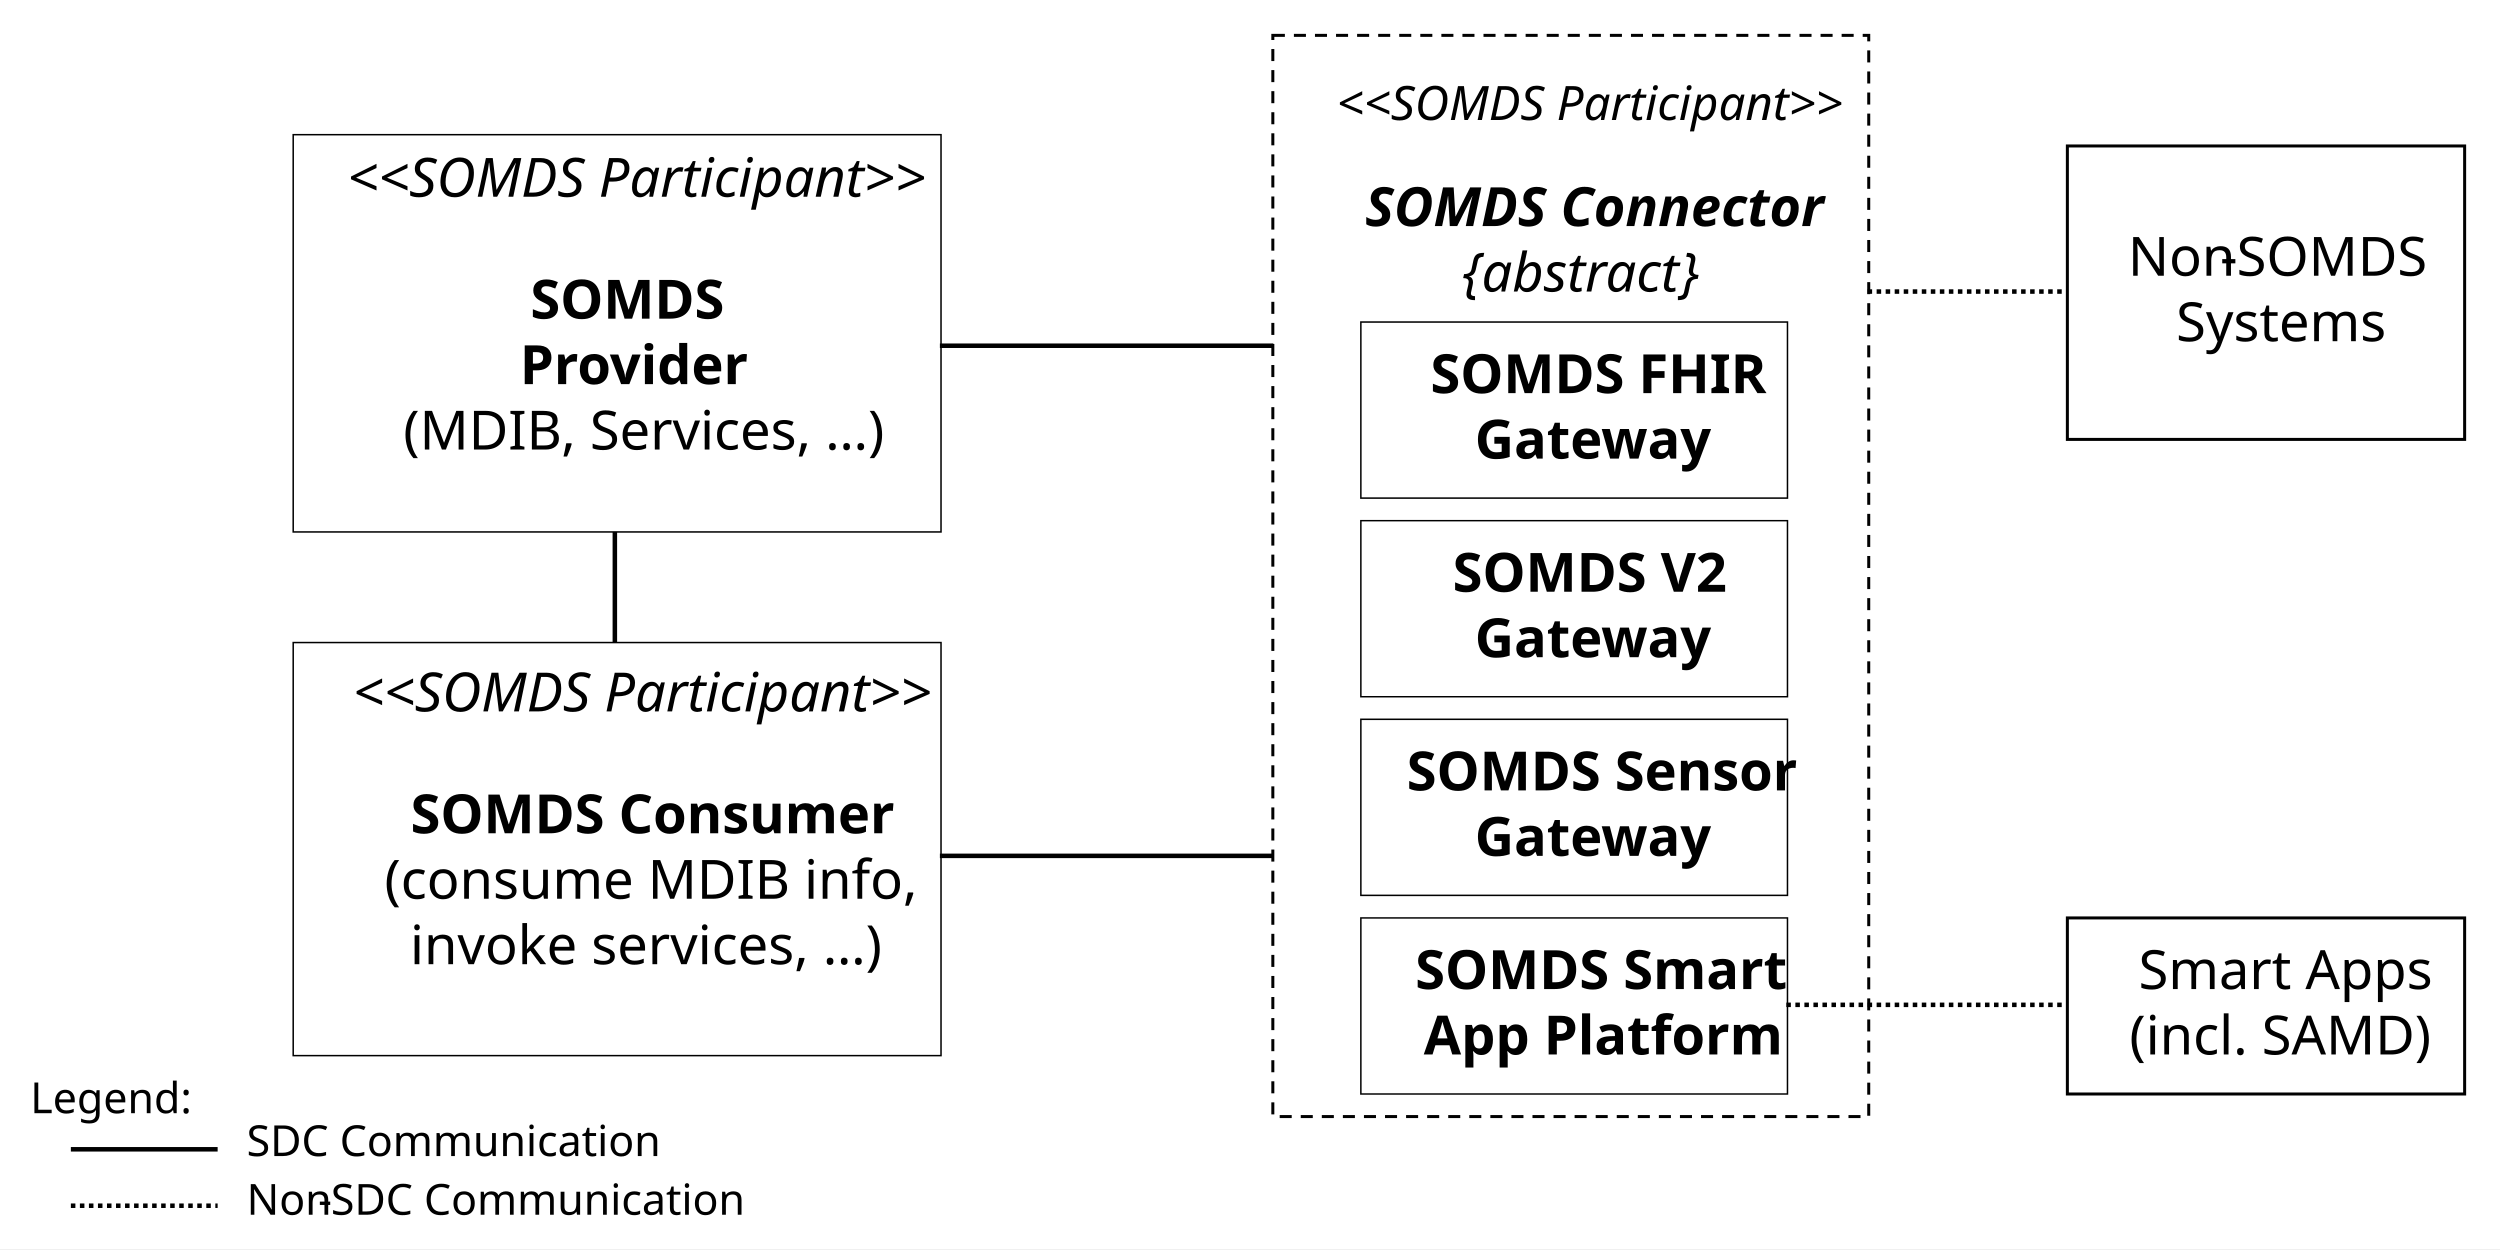
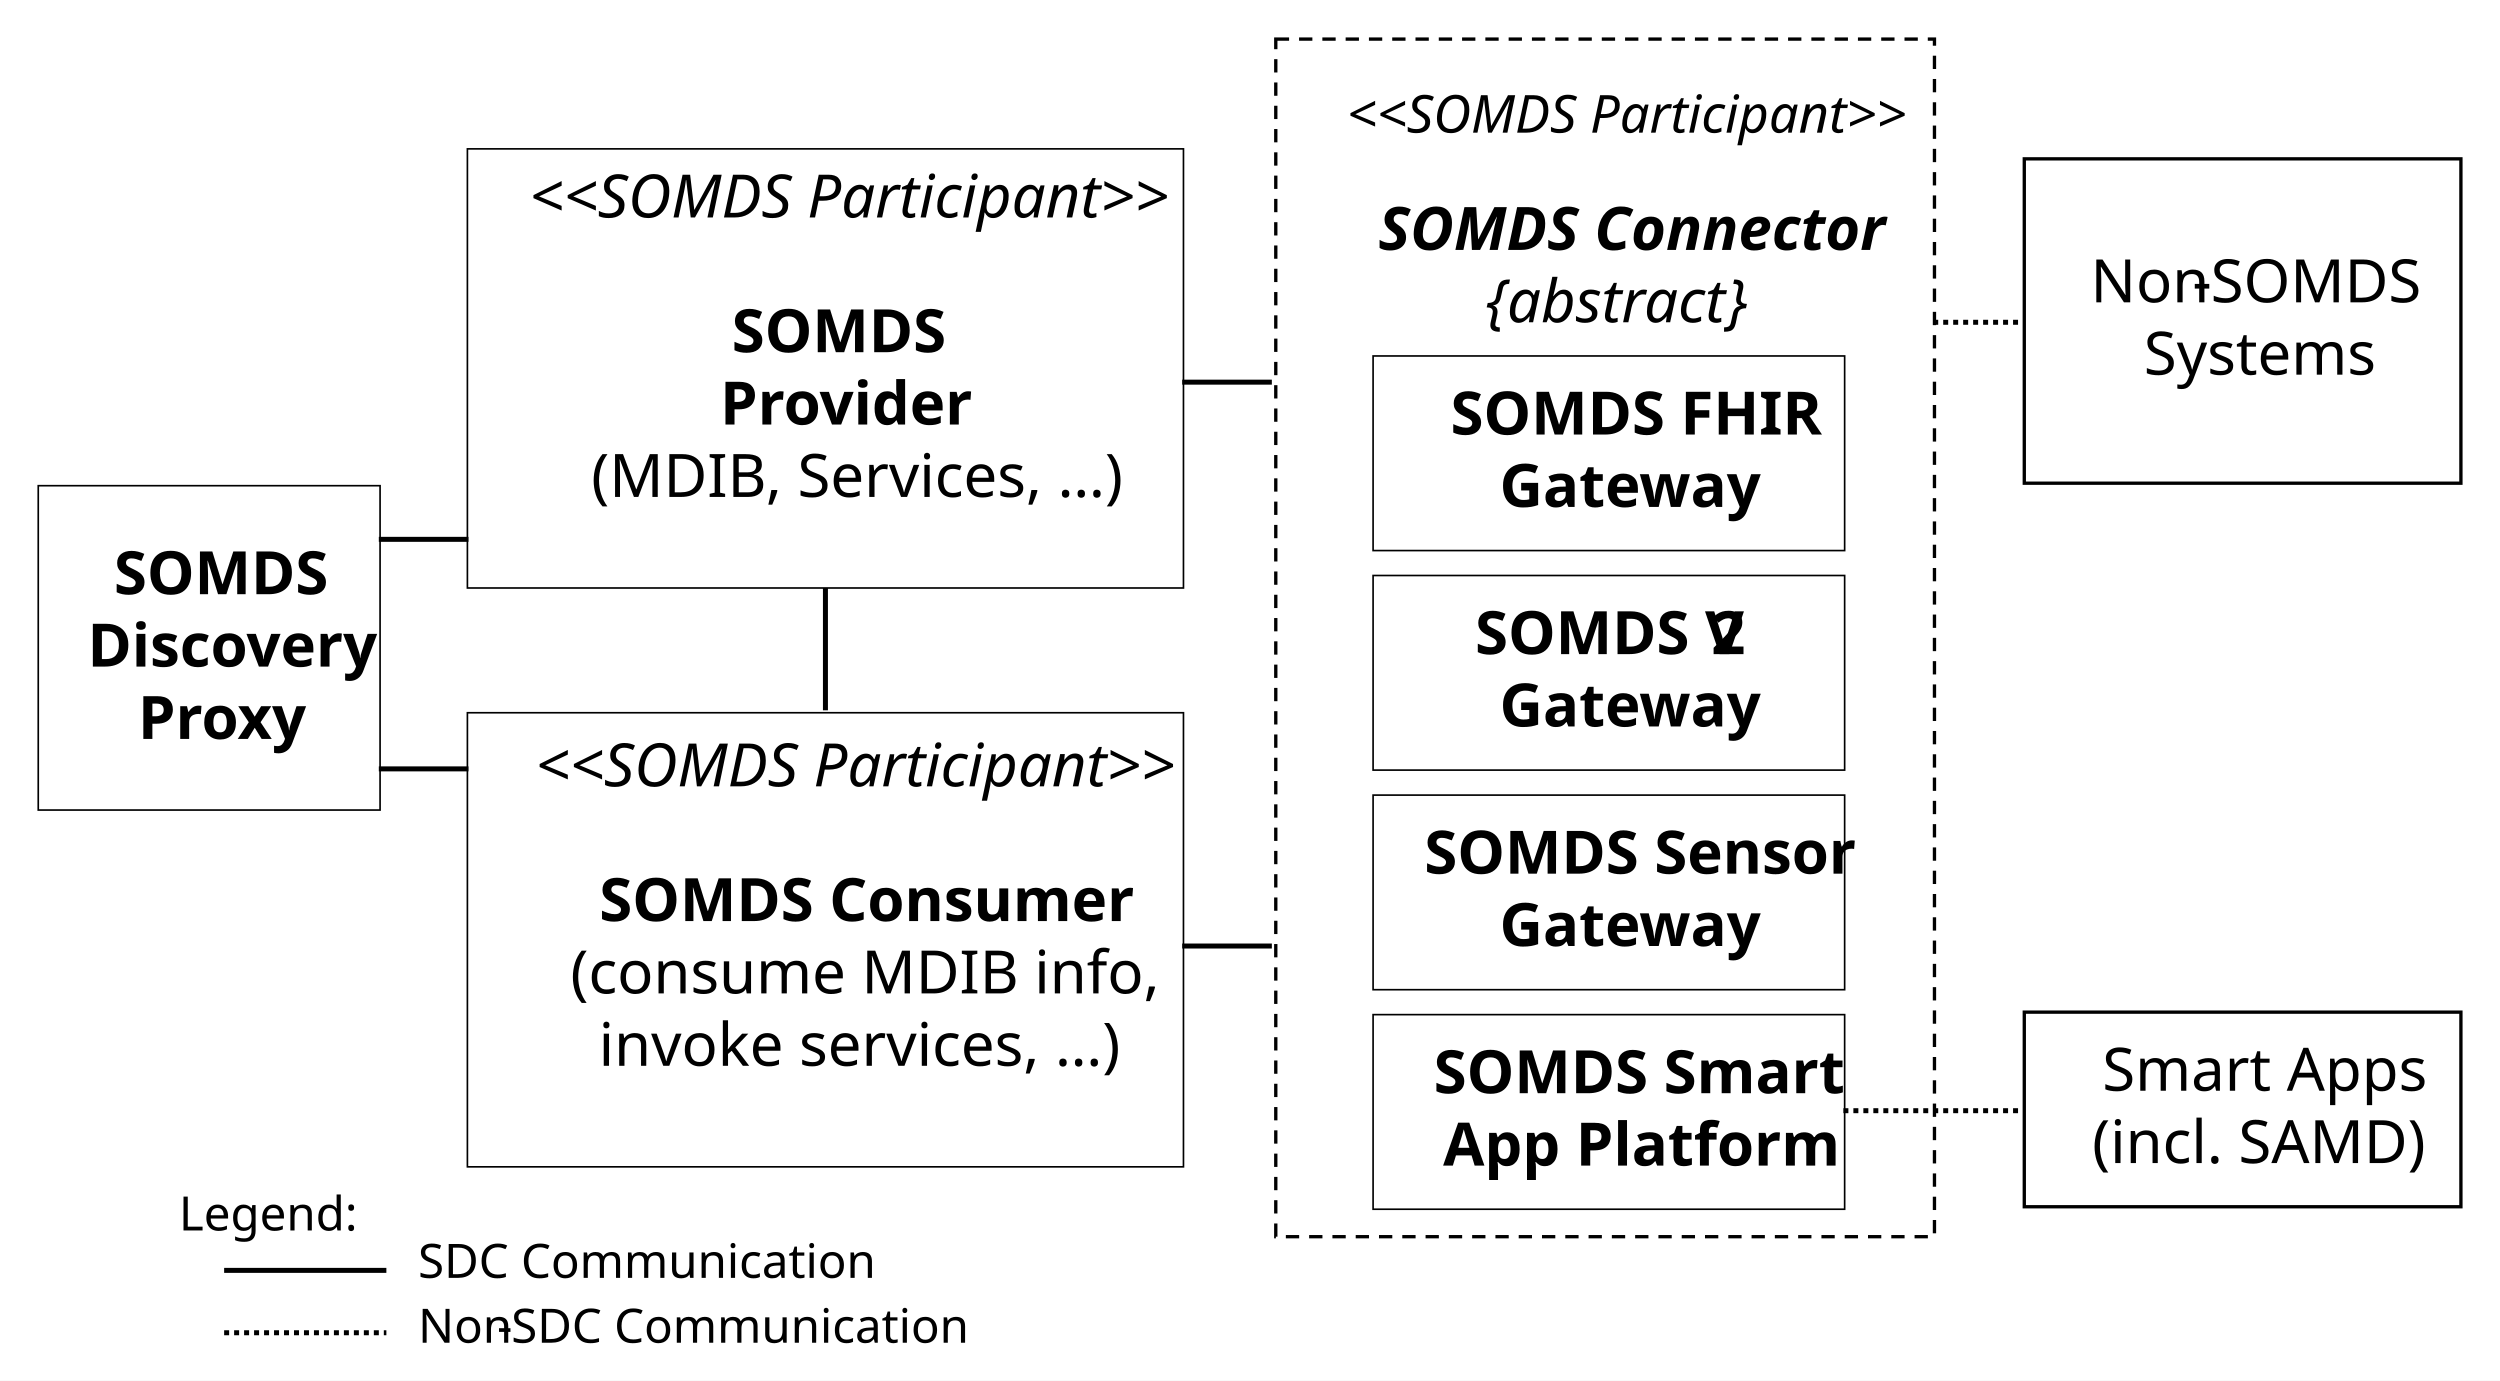
- <svg xmlns="http://www.w3.org/2000/svg" width="1107.562" height="553.343" overflow="hidden" version="1.1" id="svg111">
-   <defs id="defs5">
-     <clipPath id="clip0">
-       <rect x="0" y="0" width="1280" height="720" id="rect2" />
-     </clipPath>
-   </defs>
-   <g clip-path="url(#clip0)" id="g109" transform="translate(-92.6047,-77.83343)">
-     <rect style="fill:#ffffff" id="rect159" width="1184.755" height="613.285" x="47.305" y="46.472" />
-     <rect x="695.5" y="220.5" width="189" height="78" fill="#ffffff" id="rect9" />
-     <path d="m 695.167,220.167 h 189.666 v 78.666 H 695.167 Z m 0.666,78.333 -0.333,-0.333 h 189 l -0.333,0.333 v -78 l 0.333,0.333 h -189 l 0.333,-0.333 z" id="path11" />
-     <text font-family="Calibri, Calibri_MSFontService, sans-serif" font-weight="700" font-size="24px" transform="translate(726.316,252)" id="text13">SOMDS FHIR</text>
-     <text font-family="Calibri, Calibri_MSFontService, sans-serif" font-weight="700" font-size="24px" transform="translate(745.983,281)" id="text15">Gateway</text>
-     <rect x="1008.5" y="142.5" width="176" height="130" stroke="#000000" stroke-width="1.333" stroke-miterlimit="8" fill="none" id="rect17" />
-     <text font-family="Calibri, Calibri_MSFontService, sans-serif" font-weight="400" font-size="24px" transform="translate(1035.33,200)" id="text19">Non</text>
-     <text font-family="Calibri, Calibri_MSFontService, sans-serif" font-weight="400" font-size="24px" transform="translate(1076.16,200)" id="text21">-</text>
-     <text font-family="Calibri, Calibri_MSFontService, sans-serif" font-weight="400" font-size="24px" transform="translate(1083.5,200)" id="text23">SOMDS</text>
-     <text font-family="Calibri, Calibri_MSFontService, sans-serif" font-weight="400" font-size="24px" transform="translate(1056.68,229)" id="text25">Systems</text>
-     <path d="m 920,207 h 88.41" stroke="#000000" stroke-width="2" stroke-miterlimit="8" stroke-dasharray="2, 2" fill="none" fill-rule="evenodd" id="path27" />
-     <path d="m 365,313 v 49.524" stroke="#000000" stroke-width="2" stroke-miterlimit="8" fill="none" fill-rule="evenodd" id="path29" />
-     <rect x="695.5" y="308.5" width="189" height="78" fill="#ffffff" id="rect31" />
-     <path d="m 695.167,308.167 h 189.666 v 78.666 H 695.167 Z m 0.666,78.333 -0.333,-0.333 h 189 l -0.333,0.333 v -78 l 0.333,0.333 h -189 l 0.333,-0.333 z" id="path33" />
-     <text font-family="Calibri, Calibri_MSFontService, sans-serif" font-weight="700" font-size="24px" transform="translate(736.149,340)" id="text35">SOMDS V2</text>
-     <text font-family="Calibri, Calibri_MSFontService, sans-serif" font-weight="700" font-size="24px" transform="translate(745.983,369)" id="text37">Gateway</text>
-     <rect x="656.5" y="93.5" width="264" height="479" stroke="#000000" stroke-width="1.333" stroke-miterlimit="8" stroke-dasharray="5.333, 4" fill="none" id="rect39" />
-     <text font-family="Calibri, Calibri_MSFontService, sans-serif" font-style="italic" font-weight="700" font-size="24px" transform="translate(697.41,178)" id="text41">SOMDS Connector</text>
-     <text font-family="Calibri, Calibri_MSFontService, sans-serif" font-style="italic" font-weight="400" font-size="24px" transform="translate(740.557,207)" id="text43">{abstract}</text>
-     <rect x="695.5" y="396.5" width="189" height="78" fill="#ffffff" id="rect45" />
-     <path d="m 695.167,396.167 h 189.666 v 78.666 H 695.167 Z m 0.666,78.333 -0.333,-0.333 h 189 l -0.333,0.333 v -78 l 0.333,0.333 h -189 l 0.333,-0.333 z" id="path47" />
-     <text font-family="Calibri, Calibri_MSFontService, sans-serif" font-weight="700" font-size="24px" transform="translate(715.816,428)" id="text49">SOMDS Sensor</text>
-     <text font-family="Calibri, Calibri_MSFontService, sans-serif" font-weight="700" font-size="24px" transform="translate(745.983,457)" id="text51">Gateway</text>
-     <rect x="695.5" y="484.5" width="189" height="78" fill="#ffffff" id="rect53" />
-     <path d="m 695.167,484.167 h 189.666 v 78.666 H 695.167 Z m 0.666,78.333 -0.333,-0.333 h 189 l -0.333,0.333 v -78 l 0.333,0.333 h -189 l 0.333,-0.333 z" id="path55" />
-     <text font-family="Calibri, Calibri_MSFontService, sans-serif" font-weight="700" font-size="24px" transform="translate(719.566,516)" id="text57">SOMDS Smart</text>
-     <text font-family="Calibri, Calibri_MSFontService, sans-serif" font-weight="700" font-size="24px" transform="translate(723.353,545)" id="text59">App Platform</text>
-     <rect x="1008.5" y="484.5" width="176" height="78" stroke="#000000" stroke-width="1.333" stroke-miterlimit="8" fill="none" id="rect61" />
-     <text font-family="Calibri, Calibri_MSFontService, sans-serif" font-weight="400" font-size="24px" transform="translate(1040.05,516)" id="text63">Smart Apps</text>
-     <text font-family="Calibri, Calibri_MSFontService, sans-serif" font-weight="400" font-size="24px" transform="translate(1036,545)" id="text65">(incl. SAMD)</text>
-     <path d="m 884,523 h 124.34" stroke="#000000" stroke-width="2" stroke-miterlimit="8" stroke-dasharray="2, 2" fill="none" fill-rule="evenodd" id="path67" />
-     <rect x="222.5" y="137.5" width="287" height="176" stroke="#000000" stroke-width="0.667" stroke-miterlimit="8" fill="#ffffff" id="rect69" />
-     <text font-family="Calibri, Calibri_MSFontService, sans-serif" font-weight="700" font-size="24px" transform="translate(327.569,219)" id="text71">SOMDS</text>
-     <text font-family="Calibri, Calibri_MSFontService, sans-serif" font-weight="700" font-size="24px" transform="translate(322.915,248)" id="text73">Provider</text>
-     <text font-family="Calibri, Calibri_MSFontService, sans-serif" font-weight="400" font-size="24px" transform="translate(271.289,277)" id="text75">(MDIB, Services, …)</text>
-     <text font-family="Calibri, Calibri_MSFontService, sans-serif" font-style="italic" font-weight="400" font-size="24px" transform="translate(246.419,165)" id="text77">&lt;&lt;SOMDS Participant&gt;&gt;</text>
-     <rect x="222.5" y="362.5" width="287" height="183" stroke="#000000" stroke-width="0.667" stroke-miterlimit="8" fill="#ffffff" id="rect79" />
-     <text font-family="Calibri, Calibri_MSFontService, sans-serif" font-weight="700" font-size="24px" transform="translate(274.486,447)" id="text81">SOMDS Consumer</text>
-     <text font-family="Calibri, Calibri_MSFontService, sans-serif" font-weight="400" font-size="24px" transform="translate(262.959,476)" id="text83">(consume MDIB info,</text>
-     <text font-family="Calibri, Calibri_MSFontService, sans-serif" font-weight="400" font-size="24px" transform="translate(274.239,505)" id="text85">invoke services, …)</text>
-     <text font-family="Calibri, Calibri_MSFontService, sans-serif" font-style="italic" font-weight="400" font-size="24px" transform="translate(248.902,393)" id="text87">&lt;&lt;SOMDS Participant&gt;&gt;</text>
-     <text font-family="Calibri, Calibri_MSFontService, sans-serif" font-style="italic" font-weight="400" font-size="21px" transform="translate(684.744,131)" id="text89">&lt;&lt;SOMDS Participant&gt;&gt;</text>
-     <path d="M 509,231 H 656.719" stroke="#000000" stroke-width="2" stroke-miterlimit="8" fill="none" fill-rule="evenodd" id="path91" />
-     <path d="M 509,457 H 656.719" stroke="#000000" stroke-width="2" stroke-miterlimit="8" fill="none" fill-rule="evenodd" id="path93" />
-     <text font-family="Calibri, Calibri_MSFontService, sans-serif" font-weight="400" font-size="19px" transform="translate(106.009,571)" id="text95">Legend:</text>
-     <path d="m 124,587 h 65.024" stroke="#000000" stroke-width="2" stroke-miterlimit="8" fill="none" fill-rule="evenodd" id="path97" />
-     <path d="m 124,612 h 65.024" stroke="#000000" stroke-width="2" stroke-miterlimit="8" stroke-dasharray="2, 2" fill="none" fill-rule="evenodd" id="path99" />
-     <text font-family="Calibri, Calibri_MSFontService, sans-serif" font-weight="400" font-size="19px" transform="translate(201.868,590)" id="text101">SDC Communication</text>
-     <text font-family="Calibri, Calibri_MSFontService, sans-serif" font-weight="400" font-size="19px" transform="translate(201.868,616)" id="text103">Non</text>
-     <text font-family="Calibri, Calibri_MSFontService, sans-serif" font-weight="400" font-size="19px" transform="translate(233.535,616)" id="text105">-</text>
-     <text font-family="Calibri, Calibri_MSFontService, sans-serif" font-weight="400" font-size="19px" transform="translate(239.201,616)" id="text107">SDC Communication</text>
+ <svg xmlns="http://www.w3.org/2000/svg" width="1002" height="553.343" overflow="hidden" version="1.1" id="svg120">
+   <defs id="defs124" />
+   <g id="g118" transform="translate(-145.1667,-98.83334)">
+     <rect style="fill:#ffffff" id="rect308" width="1017.495" height="565.662" x="139.359" y="95.349" />
+     <rect x="695.5" y="241.5" width="189" height="78" fill="#ffffff" id="rect4" />
+     <path d="m 695.167,241.167 h 189.666 v 78.666 H 695.167 Z m 0.666,78.333 -0.333,-0.333 h 189 l -0.333,0.333 v -78 l 0.333,0.333 h -189 l 0.333,-0.333 z" id="path6" />
+     <text font-family="Calibri, Calibri_MSFontService, sans-serif" font-weight="700" font-size="24px" transform="translate(726.526,273)" id="text8">SOMDS FHIR</text>
+     <text font-family="Calibri, Calibri_MSFontService, sans-serif" font-weight="700" font-size="24px" transform="translate(746.193,302)" id="text10">Gateway</text>
+     <rect x="956.5" y="162.5" width="175" height="130" stroke="#000000" stroke-width="1.333" stroke-miterlimit="8" fill="none" id="rect12" />
+     <text font-family="Calibri, Calibri_MSFontService, sans-serif" font-weight="400" font-size="24px" transform="translate(983.047,220)" id="text14">Non</text>
+     <text font-family="Calibri, Calibri_MSFontService, sans-serif" font-weight="400" font-size="24px" transform="translate(1023.88,220)" id="text16">-</text>
+     <text font-family="Calibri, Calibri_MSFontService, sans-serif" font-weight="400" font-size="24px" transform="translate(1031.21,220)" id="text18">SOMDS</text>
+     <text font-family="Calibri, Calibri_MSFontService, sans-serif" font-weight="400" font-size="24px" transform="translate(1004.4,249)" id="text20">Systems</text>
+     <path d="m 476,334 v 49.524" stroke="#000000" stroke-width="2" stroke-miterlimit="8" fill="none" fill-rule="evenodd" id="path22" />
+     <rect x="695.5" y="329.5" width="189" height="78" fill="#ffffff" id="rect24" />
+     <path d="m 695.167,329.167 h 189.666 v 78.666 H 695.167 Z m 0.666,78.333 -0.333,-0.333 h 189 l -0.333,0.333 v -78 l 0.333,0.333 h -189 l 0.333,-0.333 z" id="path26" />
+     <text font-family="Calibri, Calibri_MSFontService, sans-serif" font-weight="700" font-size="24px" transform="translate(736.36,361)" id="text28">SOMDS V</text>
+     <text font-family="Calibri, Calibri_MSFontService, sans-serif" font-weight="700" font-size="24px" transform="translate(831.026,361)" id="text30">2</text>
+     <text font-family="Calibri, Calibri_MSFontService, sans-serif" font-weight="700" font-size="24px" transform="translate(746.193,390)" id="text32">Gateway</text>
+     <rect x="656.5" y="114.5" width="264" height="480" stroke="#000000" stroke-width="1.333" stroke-miterlimit="8" stroke-dasharray="5.333, 4" fill="none" id="rect34" />
+     <text font-family="Calibri, Calibri_MSFontService, sans-serif" font-style="italic" font-weight="700" font-size="24px" transform="translate(697.621,199)" id="text36">SOMDS Connector</text>
+     <text font-family="Calibri, Calibri_MSFontService, sans-serif" font-style="italic" font-weight="400" font-size="24px" transform="translate(740.767,228)" id="text38">{abstract}</text>
+     <rect x="695.5" y="417.5" width="189" height="78" fill="#ffffff" id="rect40" />
+     <path d="m 695.167,417.167 h 189.666 v 78.666 H 695.167 Z m 0.666,78.333 -0.333,-0.333 h 189 l -0.333,0.333 v -78 l 0.333,0.333 h -189 l 0.333,-0.333 z" id="path42" />
+     <text font-family="Calibri, Calibri_MSFontService, sans-serif" font-weight="700" font-size="24px" transform="translate(716.026,449)" id="text44">SOMDS Sensor</text>
+     <text font-family="Calibri, Calibri_MSFontService, sans-serif" font-weight="700" font-size="24px" transform="translate(746.193,478)" id="text46">Gateway</text>
+     <rect x="695.5" y="505.5" width="189" height="78" fill="#ffffff" id="rect48" />
+     <path d="m 695.167,505.167 h 189.666 v 78.666 H 695.167 Z m 0.666,78.333 -0.333,-0.333 h 189 l -0.333,0.333 v -78 l 0.333,0.333 h -189 l 0.333,-0.333 z" id="path50" />
+     <text font-family="Calibri, Calibri_MSFontService, sans-serif" font-weight="700" font-size="24px" transform="translate(719.776,537)" id="text52">SOMDS Smart</text>
+     <text font-family="Calibri, Calibri_MSFontService, sans-serif" font-weight="700" font-size="24px" transform="translate(723.563,566)" id="text54">App Platform</text>
+     <rect x="956.5" y="504.5" width="175" height="78" stroke="#000000" stroke-width="1.333" stroke-miterlimit="8" fill="none" id="rect56" />
+     <text font-family="Calibri, Calibri_MSFontService, sans-serif" font-weight="400" font-size="24px" transform="translate(987.77,536)" id="text58">Smart Apps</text>
+     <text font-family="Calibri, Calibri_MSFontService, sans-serif" font-weight="400" font-size="24px" transform="translate(983.717,565)" id="text60">(incl. SAMD)</text>
+     <rect x="332.5" y="158.5" width="287" height="176" stroke="#000000" stroke-width="0.667" stroke-miterlimit="8" fill="#ffffff" id="rect62" />
+     <text font-family="Calibri, Calibri_MSFontService, sans-serif" font-weight="700" font-size="24px" transform="translate(438.433,240)" id="text64">SOMDS</text>
+     <text font-family="Calibri, Calibri_MSFontService, sans-serif" font-weight="700" font-size="24px" transform="translate(433.78,269)" id="text66">Provider</text>
+     <text font-family="Calibri, Calibri_MSFontService, sans-serif" font-weight="400" font-size="24px" transform="translate(382.153,298)" id="text68">(MDIB, Services, …)</text>
+     <text font-family="Calibri, Calibri_MSFontService, sans-serif" font-style="italic" font-weight="400" font-size="24px" transform="translate(357.284,186)" id="text70">&lt;&lt;SOMDS Participant&gt;&gt;</text>
+     <rect x="332.5" y="384.5" width="287" height="182" stroke="#000000" stroke-width="0.667" stroke-miterlimit="8" fill="#ffffff" id="rect72" />
+     <text font-family="Calibri, Calibri_MSFontService, sans-serif" font-weight="700" font-size="24px" transform="translate(385.35,468)" id="text74">SOMDS Consumer</text>
+     <text font-family="Calibri, Calibri_MSFontService, sans-serif" font-weight="400" font-size="24px" transform="translate(373.823,497)" id="text76">(consume MDIB info,</text>
+     <text font-family="Calibri, Calibri_MSFontService, sans-serif" font-weight="400" font-size="24px" transform="translate(385.103,526)" id="text78">invoke services, …)</text>
+     <text font-family="Calibri, Calibri_MSFontService, sans-serif" font-style="italic" font-weight="400" font-size="24px" transform="translate(359.767,414)" id="text80">&lt;&lt;SOMDS Participant&gt;&gt;</text>
+     <text font-family="Calibri, Calibri_MSFontService, sans-serif" font-style="italic" font-weight="400" font-size="21px" transform="translate(684.954,152)" id="text82">&lt;&lt;SOMDS Participant&gt;&gt;</text>
+     <text font-family="Calibri, Calibri_MSFontService, sans-serif" font-weight="400" font-size="19px" transform="translate(216.873,592)" id="text84">Legend:</text>
+     <path d="m 235,608 h 65.024" stroke="#000000" stroke-width="2" stroke-miterlimit="8" fill="none" fill-rule="evenodd" id="path86" />
+     <path d="m 235,633 h 65.024" stroke="#000000" stroke-width="2" stroke-miterlimit="8" stroke-dasharray="2, 2" fill="none" fill-rule="evenodd" id="path88" />
+     <text font-family="Calibri, Calibri_MSFontService, sans-serif" font-weight="400" font-size="19px" transform="translate(312.733,611)" id="text90">SDC Communication</text>
+     <text font-family="Calibri, Calibri_MSFontService, sans-serif" font-weight="400" font-size="19px" transform="translate(312.733,637)" id="text92">Non</text>
+     <text font-family="Calibri, Calibri_MSFontService, sans-serif" font-weight="400" font-size="19px" transform="translate(344.399,637)" id="text94">-</text>
+     <text font-family="Calibri, Calibri_MSFontService, sans-serif" font-weight="400" font-size="19px" transform="translate(350.066,637)" id="text96">SDC Communication</text>
+     <rect x="160.5" y="293.5" width="137" height="130" stroke="#000000" stroke-width="0.667" stroke-miterlimit="8" fill="#ffffff" id="rect98" />
+     <text font-family="Calibri, Calibri_MSFontService, sans-serif" font-weight="700" font-size="24px" transform="translate(190.821,337)" id="text100">SOMDS</text>
+     <text font-family="Calibri, Calibri_MSFontService, sans-serif" font-weight="700" font-size="24px" transform="translate(180.228,366)" id="text102">Discovery</text>
+     <text font-family="Calibri, Calibri_MSFontService, sans-serif" font-weight="700" font-size="24px" transform="translate(200.461,395)" id="text104">Proxy</text>
+     <path d="m 297,315 h 35.921" stroke="#000000" stroke-width="2" stroke-miterlimit="8" fill="none" fill-rule="evenodd" id="path106" />
+     <path d="m 297,407 h 35.921" stroke="#000000" stroke-width="2" stroke-miterlimit="8" fill="none" fill-rule="evenodd" id="path108" />
+     <path d="m 619,252 h 35.921" stroke="#000000" stroke-width="2" stroke-miterlimit="8" fill="none" fill-rule="evenodd" id="path110" />
+     <path d="m 619,478 h 35.921" stroke="#000000" stroke-width="2" stroke-miterlimit="8" fill="none" fill-rule="evenodd" id="path112" />
+     <path d="m 920,228 h 35.921" stroke="#000000" stroke-width="2" stroke-miterlimit="8" stroke-dasharray="2, 2" fill="none" fill-rule="evenodd" id="path114" />
+     <path d="m 884,544 h 71.842" stroke="#000000" stroke-width="2" stroke-miterlimit="8" stroke-dasharray="2, 2" fill="none" fill-rule="evenodd" id="path116" />
  </g>
</svg>
